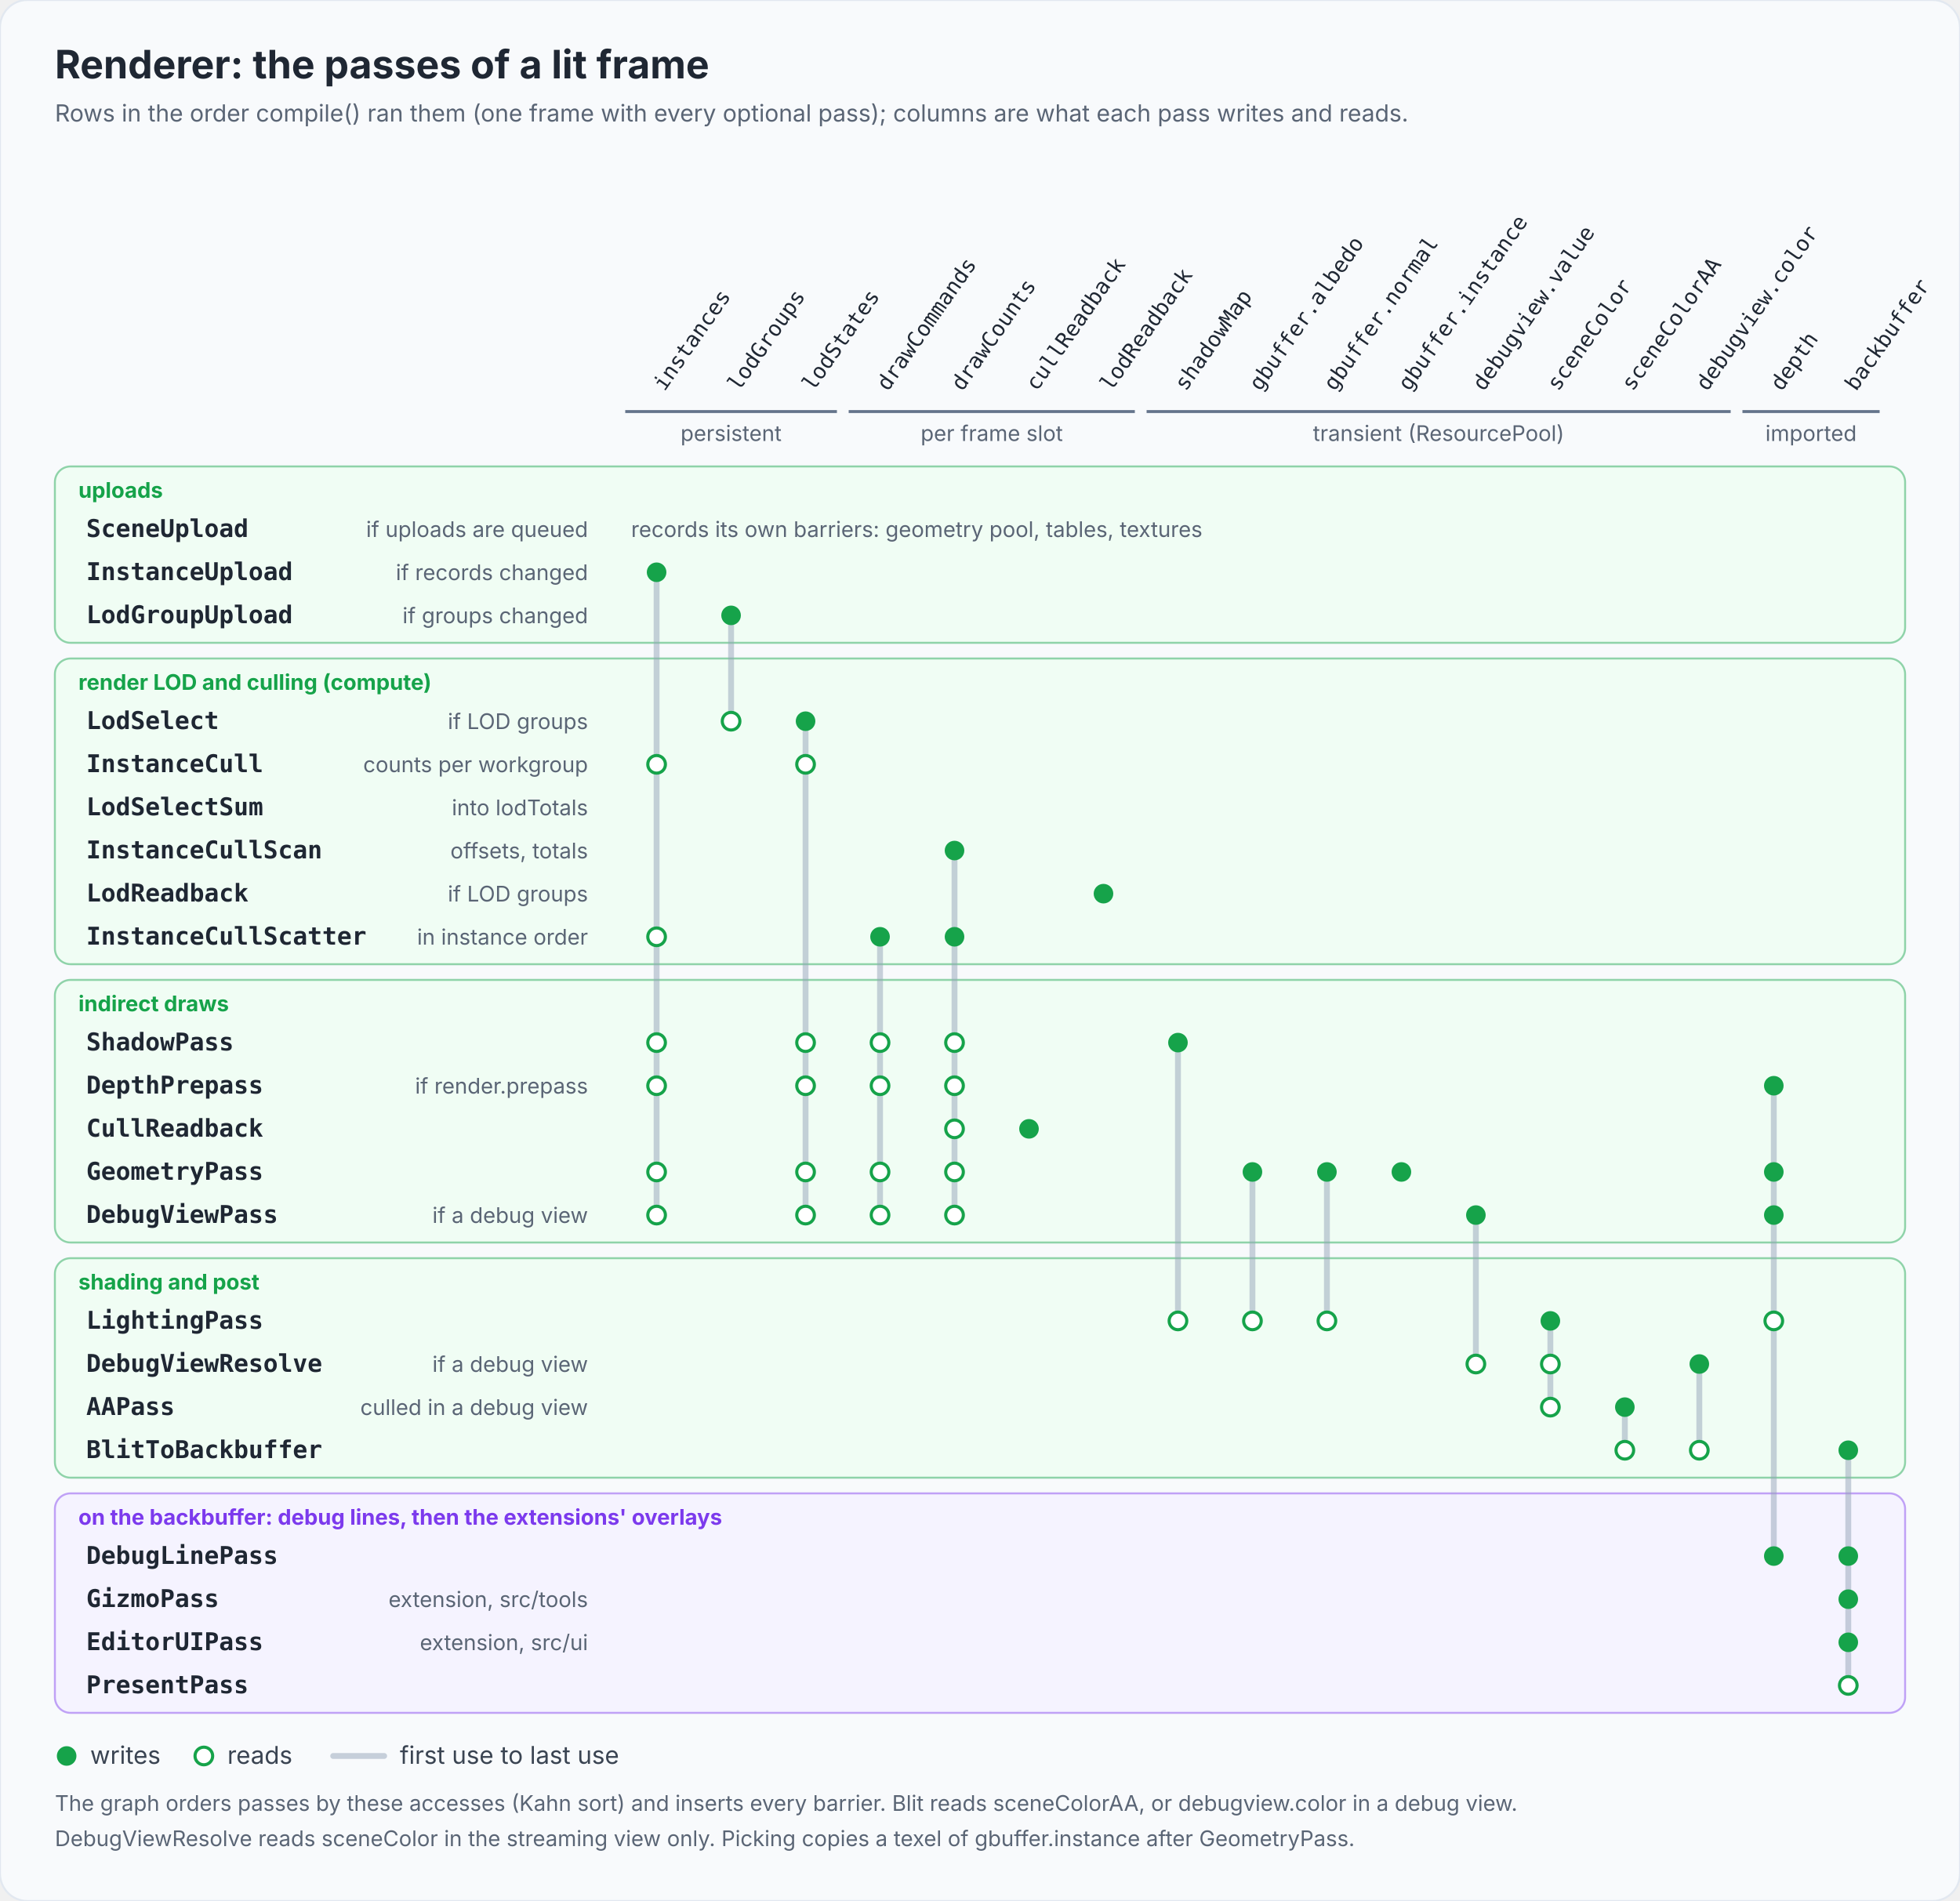
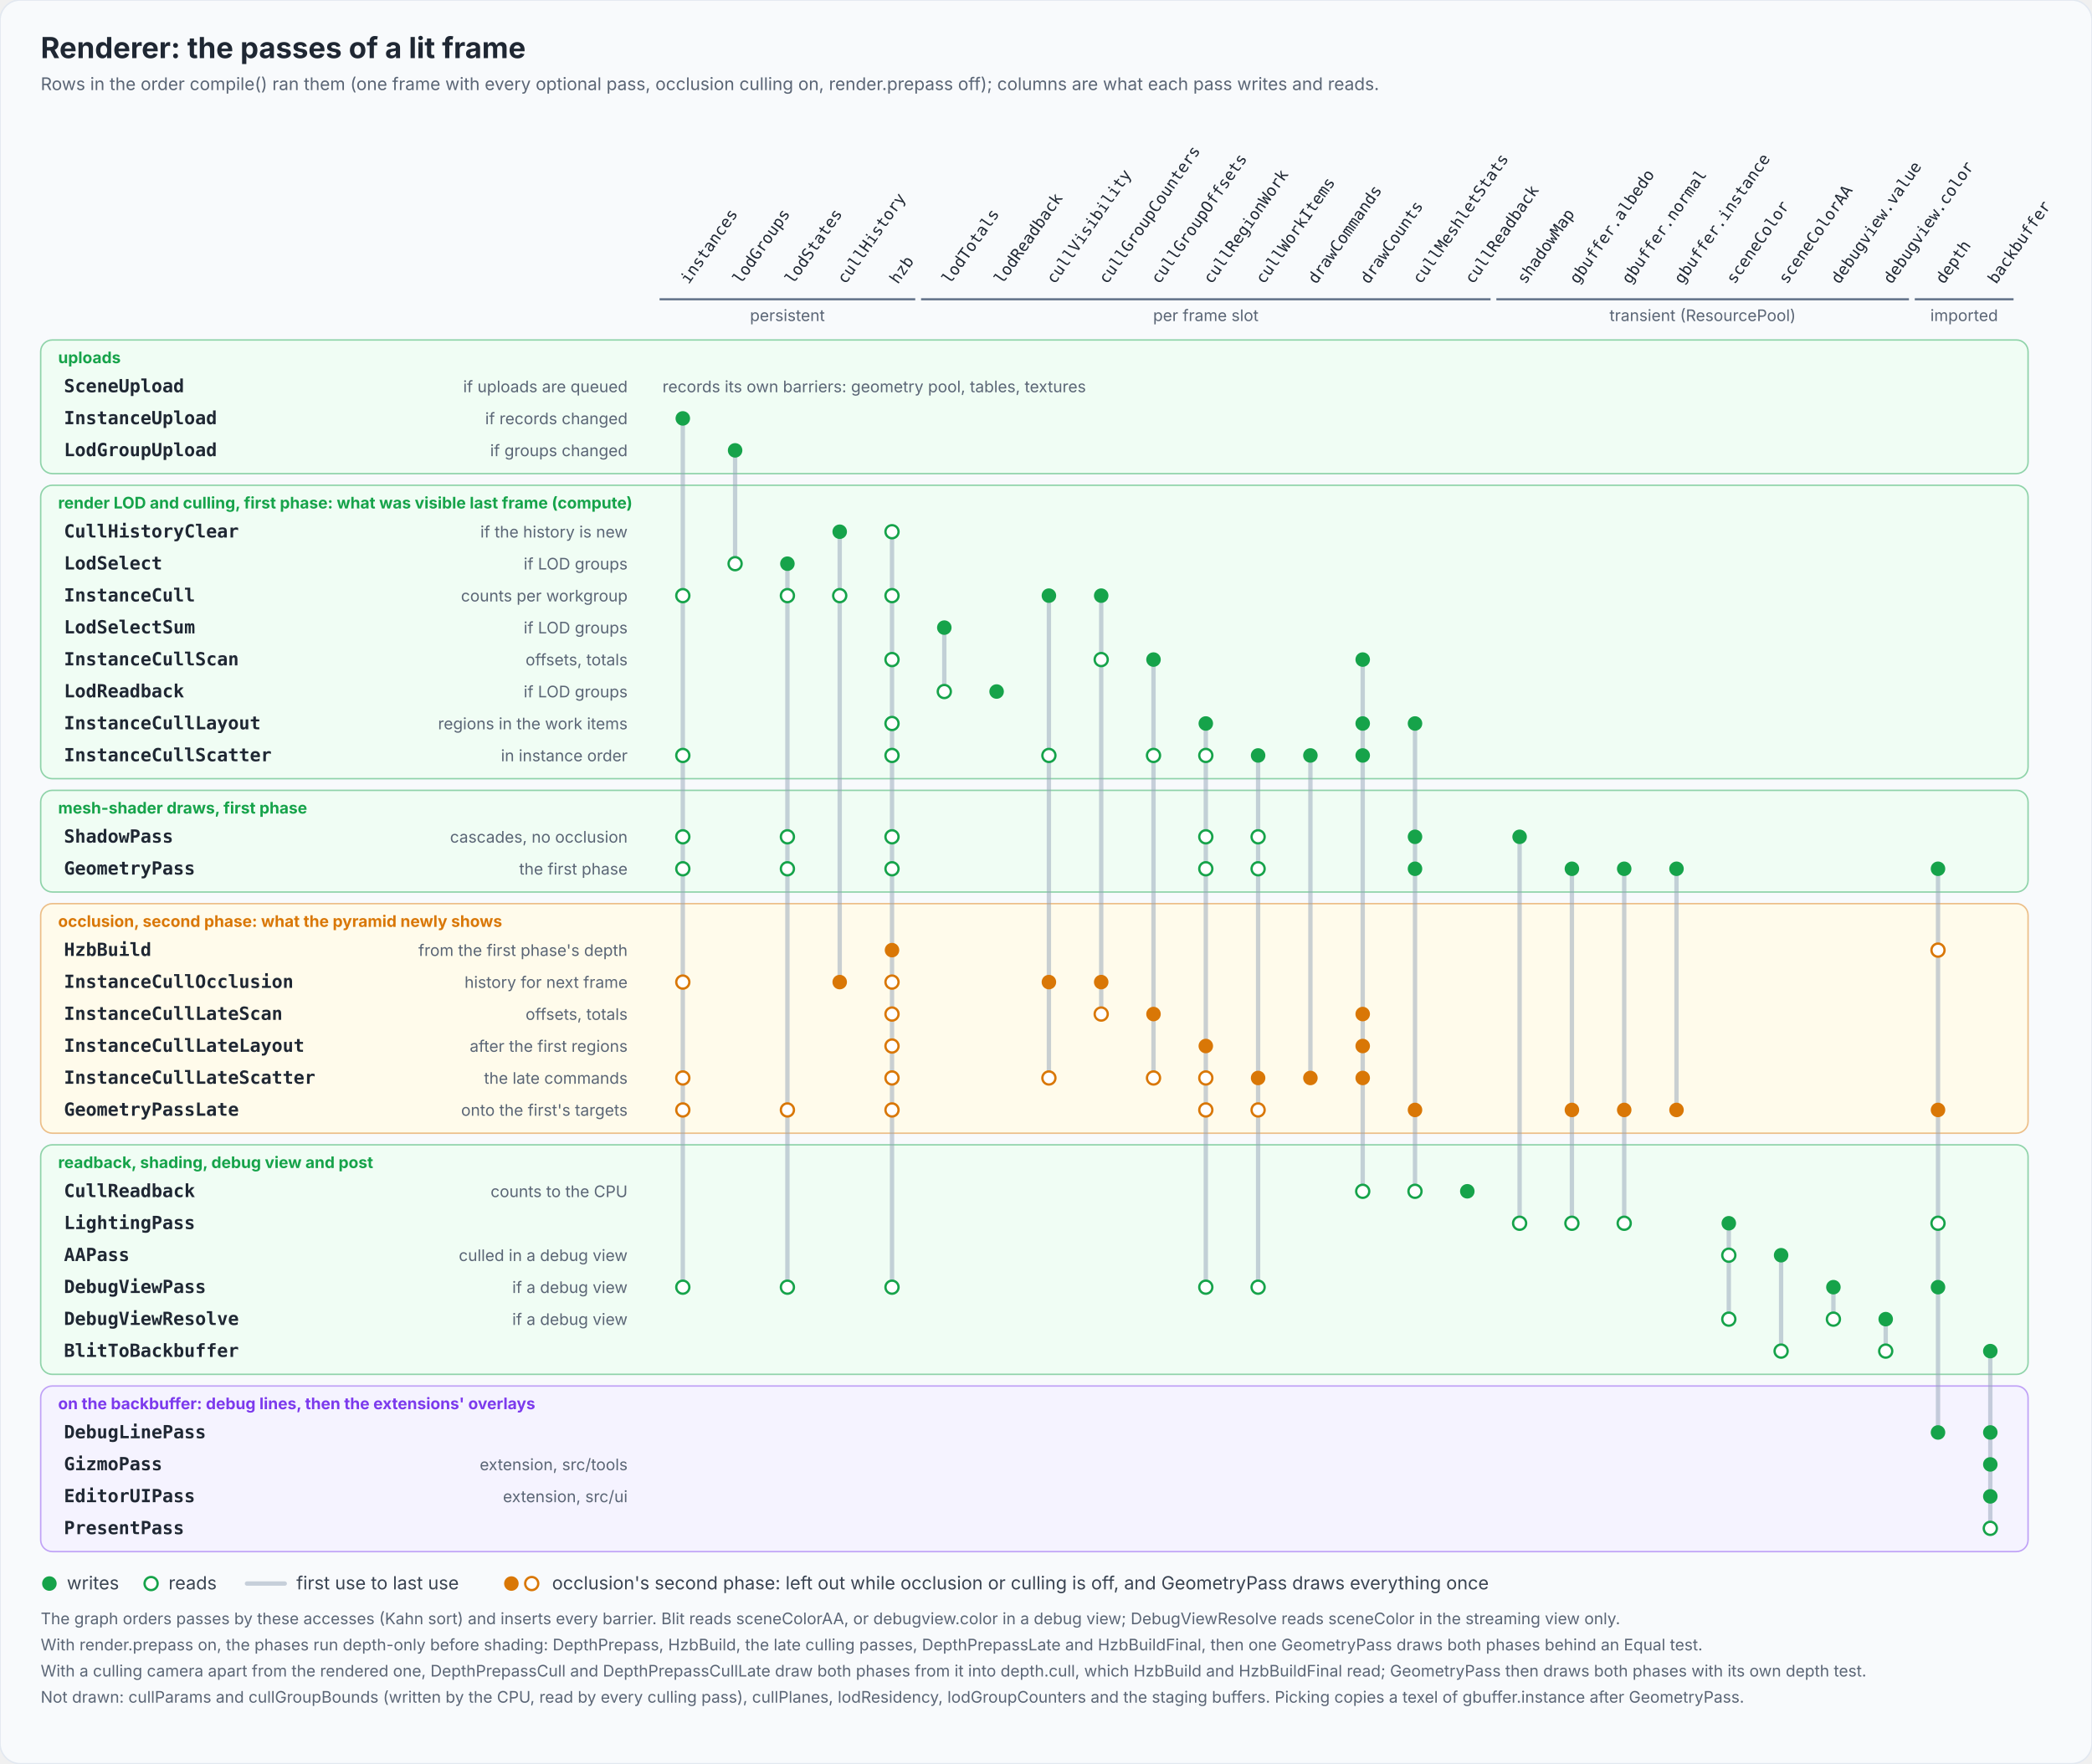
- <svg xmlns="http://www.w3.org/2000/svg" width="1000" height="970" viewBox="0 0 1000 970" font-family="Inter, Segoe UI, Helvetica, Arial, sans-serif">
+ <svg xmlns="http://www.w3.org/2000/svg" width="1440" height="1214" viewBox="0 0 1440 1214" font-family="Inter, Segoe UI, Helvetica, Arial, sans-serif">
  <style>
    .title { font-size: 20px; font-weight: 700; fill: #1f2733; }
    .pass { font-size: 12.5px; font-weight: 700; fill: #1f2733; font-family: JetBrains Mono, Consolas, Menlo, monospace; }
    .res { font-size: 11px; fill: #1f2733; font-family: JetBrains Mono, Consolas, Menlo, monospace; }
    .band { font-size: 11px; font-weight: 700; }
    .s { font-size: 11px; fill: #5a6575; }
    .t { font-size: 12.5px; fill: #3a4452; }
  </style>
-   <rect x="0" y="0" width="1000" height="970" rx="14" fill="#f8fafc" stroke="#e2e8f0" />
+   <rect x="0" y="0" width="1440" height="1214" rx="14" fill="#f8fafc" stroke="#e2e8f0" />
  <text x="28" y="40" class="title">Renderer: the passes of a lit frame</text>
-   <text x="28" y="62" class="s" style="font-size:12px">Rows in the order compile() ran them (one frame with every optional pass); columns are what each pass writes and reads.</text>
-   <text x="339" y="200" class="res" transform="rotate(-55 339 200)">instances</text>
-   <text x="377" y="200" class="res" transform="rotate(-55 377 200)">lodGroups</text>
-   <text x="415" y="200" class="res" transform="rotate(-55 415 200)">lodStates</text>
-   <text x="453" y="200" class="res" transform="rotate(-55 453 200)">drawCommands</text>
-   <text x="491" y="200" class="res" transform="rotate(-55 491 200)">drawCounts</text>
-   <text x="529" y="200" class="res" transform="rotate(-55 529 200)">cullReadback</text>
-   <text x="567" y="200" class="res" transform="rotate(-55 567 200)">lodReadback</text>
-   <text x="605" y="200" class="res" transform="rotate(-55 605 200)">shadowMap</text>
-   <text x="643" y="200" class="res" transform="rotate(-55 643 200)">gbuffer.albedo</text>
-   <text x="681" y="200" class="res" transform="rotate(-55 681 200)">gbuffer.normal</text>
-   <text x="719" y="200" class="res" transform="rotate(-55 719 200)">gbuffer.instance</text>
-   <text x="757" y="200" class="res" transform="rotate(-55 757 200)">debugview.value</text>
-   <text x="795" y="200" class="res" transform="rotate(-55 795 200)">sceneColor</text>
-   <text x="833" y="200" class="res" transform="rotate(-55 833 200)">sceneColorAA</text>
-   <text x="871" y="200" class="res" transform="rotate(-55 871 200)">debugview.color</text>
-   <text x="909" y="200" class="res" transform="rotate(-55 909 200)">depth</text>
-   <text x="947" y="200" class="res" transform="rotate(-55 947 200)">backbuffer</text>
-   <line x1="319" y1="210" x2="427" y2="210" stroke="#64748b" stroke-width="1.5" />
-   <text x="373" y="225" class="s" text-anchor="middle">persistent</text>
-   <line x1="433" y1="210" x2="579" y2="210" stroke="#64748b" stroke-width="1.5" />
-   <text x="506" y="225" class="s" text-anchor="middle">per frame slot</text>
-   <line x1="585" y1="210" x2="883" y2="210" stroke="#64748b" stroke-width="1.5" />
-   <text x="734" y="225" class="s" text-anchor="middle">transient (ResourcePool)</text>
-   <line x1="889" y1="210" x2="959" y2="210" stroke="#64748b" stroke-width="1.5" />
-   <text x="924" y="225" class="s" text-anchor="middle">imported</text>
-   <rect x="28" y="238" width="944" height="90" rx="8" fill="#f0fdf4" stroke="#16a34a" stroke-opacity="0.45" />
-   <text x="40" y="254" class="band" fill="#16a34a">uploads</text>
-   <rect x="28" y="336" width="944" height="156" rx="8" fill="#f0fdf4" stroke="#16a34a" stroke-opacity="0.45" />
-   <text x="40" y="352" class="band" fill="#16a34a">render LOD and culling (compute)</text>
-   <rect x="28" y="500" width="944" height="134" rx="8" fill="#f0fdf4" stroke="#16a34a" stroke-opacity="0.45" />
-   <text x="40" y="516" class="band" fill="#16a34a">indirect draws</text>
-   <rect x="28" y="642" width="944" height="112" rx="8" fill="#f0fdf4" stroke="#16a34a" stroke-opacity="0.45" />
-   <text x="40" y="658" class="band" fill="#16a34a">shading and post</text>
-   <rect x="28" y="762" width="944" height="112" rx="8" fill="#f5f3ff" stroke="#7c3aed" stroke-opacity="0.45" />
-   <text x="40" y="778" class="band" fill="#7c3aed">on the backbuffer: debug lines, then the extensions' overlays</text>
-   <line x1="335" y1="289" x2="335" y2="617" stroke="#94a3b8" stroke-width="3" stroke-linecap="round" opacity="0.5" />
-   <line x1="373" y1="311" x2="373" y2="365" stroke="#94a3b8" stroke-width="3" stroke-linecap="round" opacity="0.5" />
-   <line x1="411" y1="365" x2="411" y2="617" stroke="#94a3b8" stroke-width="3" stroke-linecap="round" opacity="0.5" />
-   <line x1="449" y1="475" x2="449" y2="617" stroke="#94a3b8" stroke-width="3" stroke-linecap="round" opacity="0.5" />
-   <line x1="487" y1="431" x2="487" y2="617" stroke="#94a3b8" stroke-width="3" stroke-linecap="round" opacity="0.5" />
-   <line x1="601" y1="529" x2="601" y2="671" stroke="#94a3b8" stroke-width="3" stroke-linecap="round" opacity="0.5" />
-   <line x1="639" y1="595" x2="639" y2="671" stroke="#94a3b8" stroke-width="3" stroke-linecap="round" opacity="0.5" />
-   <line x1="677" y1="595" x2="677" y2="671" stroke="#94a3b8" stroke-width="3" stroke-linecap="round" opacity="0.5" />
-   <line x1="753" y1="617" x2="753" y2="693" stroke="#94a3b8" stroke-width="3" stroke-linecap="round" opacity="0.5" />
-   <line x1="791" y1="671" x2="791" y2="715" stroke="#94a3b8" stroke-width="3" stroke-linecap="round" opacity="0.5" />
-   <line x1="829" y1="715" x2="829" y2="737" stroke="#94a3b8" stroke-width="3" stroke-linecap="round" opacity="0.5" />
-   <line x1="867" y1="693" x2="867" y2="737" stroke="#94a3b8" stroke-width="3" stroke-linecap="round" opacity="0.5" />
-   <line x1="905" y1="551" x2="905" y2="791" stroke="#94a3b8" stroke-width="3" stroke-linecap="round" opacity="0.5" />
-   <line x1="943" y1="737" x2="943" y2="857" stroke="#94a3b8" stroke-width="3" stroke-linecap="round" opacity="0.5" />
-   <text x="44" y="274" class="pass">SceneUpload</text>
-   <text x="300" y="274" class="s" text-anchor="end">if uploads are queued</text>
-   <text x="322" y="274" class="s">records its own barriers: geometry pool, tables, textures</text>
-   <text x="44" y="296" class="pass">InstanceUpload</text>
-   <text x="300" y="296" class="s" text-anchor="end">if records changed</text>
-   <circle cx="335" cy="292" r="5" fill="#16a34a" />
-   <text x="44" y="318" class="pass">LodGroupUpload</text>
-   <text x="300" y="318" class="s" text-anchor="end">if groups changed</text>
-   <circle cx="373" cy="314" r="5" fill="#16a34a" />
-   <text x="44" y="372" class="pass">LodSelect</text>
-   <text x="300" y="372" class="s" text-anchor="end">if LOD groups</text>
-   <circle cx="411" cy="368" r="5" fill="#16a34a" />
-   <circle cx="373" cy="368" r="4.5" fill="#ffffff" stroke="#16a34a" stroke-width="1.6" />
-   <text x="44" y="394" class="pass">InstanceCull</text>
-   <text x="300" y="394" class="s" text-anchor="end">counts per workgroup</text>
-   <circle cx="335" cy="390" r="4.5" fill="#ffffff" stroke="#16a34a" stroke-width="1.6" />
-   <circle cx="411" cy="390" r="4.5" fill="#ffffff" stroke="#16a34a" stroke-width="1.6" />
-   <text x="44" y="416" class="pass">LodSelectSum</text>
-   <text x="300" y="416" class="s" text-anchor="end">into lodTotals</text>
-   <text x="44" y="438" class="pass">InstanceCullScan</text>
-   <text x="300" y="438" class="s" text-anchor="end">offsets, totals</text>
-   <circle cx="487" cy="434" r="5" fill="#16a34a" />
-   <text x="44" y="460" class="pass">LodReadback</text>
-   <text x="300" y="460" class="s" text-anchor="end">if LOD groups</text>
-   <circle cx="563" cy="456" r="5" fill="#16a34a" />
-   <text x="44" y="482" class="pass">InstanceCullScatter</text>
-   <text x="300" y="482" class="s" text-anchor="end">in instance order</text>
-   <circle cx="449" cy="478" r="5" fill="#16a34a" />
-   <circle cx="487" cy="478" r="5" fill="#16a34a" />
-   <circle cx="335" cy="478" r="4.5" fill="#ffffff" stroke="#16a34a" stroke-width="1.6" />
-   <text x="44" y="536" class="pass">ShadowPass</text>
-   <circle cx="601" cy="532" r="5" fill="#16a34a" />
-   <circle cx="335" cy="532" r="4.5" fill="#ffffff" stroke="#16a34a" stroke-width="1.6" />
-   <circle cx="411" cy="532" r="4.5" fill="#ffffff" stroke="#16a34a" stroke-width="1.6" />
-   <circle cx="449" cy="532" r="4.5" fill="#ffffff" stroke="#16a34a" stroke-width="1.6" />
-   <circle cx="487" cy="532" r="4.5" fill="#ffffff" stroke="#16a34a" stroke-width="1.6" />
-   <text x="44" y="558" class="pass">DepthPrepass</text>
-   <text x="300" y="558" class="s" text-anchor="end">if render.prepass</text>
-   <circle cx="905" cy="554" r="5" fill="#16a34a" />
-   <circle cx="335" cy="554" r="4.5" fill="#ffffff" stroke="#16a34a" stroke-width="1.6" />
-   <circle cx="411" cy="554" r="4.5" fill="#ffffff" stroke="#16a34a" stroke-width="1.6" />
-   <circle cx="449" cy="554" r="4.5" fill="#ffffff" stroke="#16a34a" stroke-width="1.6" />
-   <circle cx="487" cy="554" r="4.5" fill="#ffffff" stroke="#16a34a" stroke-width="1.6" />
-   <text x="44" y="580" class="pass">CullReadback</text>
-   <circle cx="525" cy="576" r="5" fill="#16a34a" />
-   <circle cx="487" cy="576" r="4.5" fill="#ffffff" stroke="#16a34a" stroke-width="1.6" />
+   <text x="28" y="62" class="s" style="font-size:12px">Rows in the order compile() ran them (one frame with every optional pass, occlusion culling on, render.prepass off); columns are what each pass writes and reads.</text>
+   <text x="474" y="196" class="res" transform="rotate(-55 474 196)">instances</text>
+   <text x="510" y="196" class="res" transform="rotate(-55 510 196)">lodGroups</text>
+   <text x="546" y="196" class="res" transform="rotate(-55 546 196)">lodStates</text>
+   <text x="582" y="196" class="res" transform="rotate(-55 582 196)">cullHistory</text>
+   <text x="618" y="196" class="res" transform="rotate(-55 618 196)">hzb</text>
+   <text x="654" y="196" class="res" transform="rotate(-55 654 196)">lodTotals</text>
+   <text x="690" y="196" class="res" transform="rotate(-55 690 196)">lodReadback</text>
+   <text x="726" y="196" class="res" transform="rotate(-55 726 196)">cullVisibility</text>
+   <text x="762" y="196" class="res" transform="rotate(-55 762 196)">cullGroupCounters</text>
+   <text x="798" y="196" class="res" transform="rotate(-55 798 196)">cullGroupOffsets</text>
+   <text x="834" y="196" class="res" transform="rotate(-55 834 196)">cullRegionWork</text>
+   <text x="870" y="196" class="res" transform="rotate(-55 870 196)">cullWorkItems</text>
+   <text x="906" y="196" class="res" transform="rotate(-55 906 196)">drawCommands</text>
+   <text x="942" y="196" class="res" transform="rotate(-55 942 196)">drawCounts</text>
+   <text x="978" y="196" class="res" transform="rotate(-55 978 196)">cullMeshletStats</text>
+   <text x="1014" y="196" class="res" transform="rotate(-55 1014 196)">cullReadback</text>
+   <text x="1050" y="196" class="res" transform="rotate(-55 1050 196)">shadowMap</text>
+   <text x="1086" y="196" class="res" transform="rotate(-55 1086 196)">gbuffer.albedo</text>
+   <text x="1122" y="196" class="res" transform="rotate(-55 1122 196)">gbuffer.normal</text>
+   <text x="1158" y="196" class="res" transform="rotate(-55 1158 196)">gbuffer.instance</text>
+   <text x="1194" y="196" class="res" transform="rotate(-55 1194 196)">sceneColor</text>
+   <text x="1230" y="196" class="res" transform="rotate(-55 1230 196)">sceneColorAA</text>
+   <text x="1266" y="196" class="res" transform="rotate(-55 1266 196)">debugview.value</text>
+   <text x="1302" y="196" class="res" transform="rotate(-55 1302 196)">debugview.color</text>
+   <text x="1338" y="196" class="res" transform="rotate(-55 1338 196)">depth</text>
+   <text x="1374" y="196" class="res" transform="rotate(-55 1374 196)">backbuffer</text>
+   <line x1="454" y1="206" x2="630" y2="206" stroke="#64748b" stroke-width="1.5" />
+   <text x="542" y="221" class="s" text-anchor="middle">persistent</text>
+   <line x1="634" y1="206" x2="1026" y2="206" stroke="#64748b" stroke-width="1.5" />
+   <text x="830" y="221" class="s" text-anchor="middle">per frame slot</text>
+   <line x1="1030" y1="206" x2="1314" y2="206" stroke="#64748b" stroke-width="1.5" />
+   <text x="1172" y="221" class="s" text-anchor="middle">transient (ResourcePool)</text>
+   <line x1="1318" y1="206" x2="1386" y2="206" stroke="#64748b" stroke-width="1.5" />
+   <text x="1352" y="221" class="s" text-anchor="middle">imported</text>
+   <rect x="28" y="234" width="1368" height="92" rx="8" fill="#f0fdf4" stroke="#16a34a" stroke-opacity="0.45" />
+   <text x="40" y="250" class="band" fill="#16a34a">uploads</text>
+   <rect x="28" y="334" width="1368" height="202" rx="8" fill="#f0fdf4" stroke="#16a34a" stroke-opacity="0.45" />
+   <text x="40" y="350" class="band" fill="#16a34a">render LOD and culling, first phase: what was visible last frame (compute)</text>
+   <rect x="28" y="544" width="1368" height="70" rx="8" fill="#f0fdf4" stroke="#16a34a" stroke-opacity="0.45" />
+   <text x="40" y="560" class="band" fill="#16a34a">mesh-shader draws, first phase</text>
+   <rect x="28" y="622" width="1368" height="158" rx="8" fill="#fffbeb" stroke="#d97706" stroke-opacity="0.45" />
+   <text x="40" y="638" class="band" fill="#d97706">occlusion, second phase: what the pyramid newly shows</text>
+   <rect x="28" y="788" width="1368" height="158" rx="8" fill="#f0fdf4" stroke="#16a34a" stroke-opacity="0.45" />
+   <text x="40" y="804" class="band" fill="#16a34a">readback, shading, debug view and post</text>
+   <rect x="28" y="954" width="1368" height="114" rx="8" fill="#f5f3ff" stroke="#7c3aed" stroke-opacity="0.45" />
+   <text x="40" y="970" class="band" fill="#7c3aed">on the backbuffer: debug lines, then the extensions' overlays</text>
+   <line x1="470" y1="288" x2="470" y2="886" stroke="#94a3b8" stroke-width="3" stroke-linecap="round" opacity="0.5" />
+   <line x1="506" y1="310" x2="506" y2="388" stroke="#94a3b8" stroke-width="3" stroke-linecap="round" opacity="0.5" />
+   <line x1="542" y1="388" x2="542" y2="886" stroke="#94a3b8" stroke-width="3" stroke-linecap="round" opacity="0.5" />
+   <line x1="578" y1="366" x2="578" y2="676" stroke="#94a3b8" stroke-width="3" stroke-linecap="round" opacity="0.5" />
+   <line x1="614" y1="366" x2="614" y2="886" stroke="#94a3b8" stroke-width="3" stroke-linecap="round" opacity="0.5" />
+   <line x1="650" y1="432" x2="650" y2="476" stroke="#94a3b8" stroke-width="3" stroke-linecap="round" opacity="0.5" />
+   <line x1="722" y1="410" x2="722" y2="742" stroke="#94a3b8" stroke-width="3" stroke-linecap="round" opacity="0.5" />
+   <line x1="758" y1="410" x2="758" y2="698" stroke="#94a3b8" stroke-width="3" stroke-linecap="round" opacity="0.5" />
+   <line x1="794" y1="454" x2="794" y2="742" stroke="#94a3b8" stroke-width="3" stroke-linecap="round" opacity="0.5" />
+   <line x1="830" y1="498" x2="830" y2="886" stroke="#94a3b8" stroke-width="3" stroke-linecap="round" opacity="0.5" />
+   <line x1="866" y1="520" x2="866" y2="886" stroke="#94a3b8" stroke-width="3" stroke-linecap="round" opacity="0.5" />
+   <line x1="902" y1="520" x2="902" y2="742" stroke="#94a3b8" stroke-width="3" stroke-linecap="round" opacity="0.5" />
+   <line x1="938" y1="454" x2="938" y2="820" stroke="#94a3b8" stroke-width="3" stroke-linecap="round" opacity="0.5" />
+   <line x1="974" y1="498" x2="974" y2="820" stroke="#94a3b8" stroke-width="3" stroke-linecap="round" opacity="0.5" />
+   <line x1="1046" y1="576" x2="1046" y2="842" stroke="#94a3b8" stroke-width="3" stroke-linecap="round" opacity="0.5" />
+   <line x1="1082" y1="598" x2="1082" y2="842" stroke="#94a3b8" stroke-width="3" stroke-linecap="round" opacity="0.5" />
+   <line x1="1118" y1="598" x2="1118" y2="842" stroke="#94a3b8" stroke-width="3" stroke-linecap="round" opacity="0.5" />
+   <line x1="1154" y1="598" x2="1154" y2="764" stroke="#94a3b8" stroke-width="3" stroke-linecap="round" opacity="0.5" />
+   <line x1="1190" y1="842" x2="1190" y2="908" stroke="#94a3b8" stroke-width="3" stroke-linecap="round" opacity="0.5" />
+   <line x1="1226" y1="864" x2="1226" y2="930" stroke="#94a3b8" stroke-width="3" stroke-linecap="round" opacity="0.5" />
+   <line x1="1262" y1="886" x2="1262" y2="908" stroke="#94a3b8" stroke-width="3" stroke-linecap="round" opacity="0.5" />
+   <line x1="1298" y1="908" x2="1298" y2="930" stroke="#94a3b8" stroke-width="3" stroke-linecap="round" opacity="0.5" />
+   <line x1="1334" y1="598" x2="1334" y2="986" stroke="#94a3b8" stroke-width="3" stroke-linecap="round" opacity="0.5" />
+   <line x1="1370" y1="930" x2="1370" y2="1052" stroke="#94a3b8" stroke-width="3" stroke-linecap="round" opacity="0.5" />
+   <text x="44" y="270" class="pass">SceneUpload</text>
+   <text x="432" y="270" class="s" text-anchor="end">if uploads are queued</text>
+   <text x="456" y="270" class="s">records its own barriers: geometry pool, tables, textures</text>
+   <text x="44" y="292" class="pass">InstanceUpload</text>
+   <text x="432" y="292" class="s" text-anchor="end">if records changed</text>
+   <circle cx="470" cy="288" r="5" fill="#16a34a" />
+   <text x="44" y="314" class="pass">LodGroupUpload</text>
+   <text x="432" y="314" class="s" text-anchor="end">if groups changed</text>
+   <circle cx="506" cy="310" r="5" fill="#16a34a" />
+   <text x="44" y="370" class="pass">CullHistoryClear</text>
+   <text x="432" y="370" class="s" text-anchor="end">if the history is new</text>
+   <circle cx="578" cy="366" r="5" fill="#16a34a" />
+   <circle cx="614" cy="366" r="4.5" fill="#ffffff" stroke="#16a34a" stroke-width="1.6" />
+   <text x="44" y="392" class="pass">LodSelect</text>
+   <text x="432" y="392" class="s" text-anchor="end">if LOD groups</text>
+   <circle cx="542" cy="388" r="5" fill="#16a34a" />
+   <circle cx="506" cy="388" r="4.5" fill="#ffffff" stroke="#16a34a" stroke-width="1.6" />
+   <text x="44" y="414" class="pass">InstanceCull</text>
+   <text x="432" y="414" class="s" text-anchor="end">counts per workgroup</text>
+   <circle cx="722" cy="410" r="5" fill="#16a34a" />
+   <circle cx="758" cy="410" r="5" fill="#16a34a" />
+   <circle cx="470" cy="410" r="4.5" fill="#ffffff" stroke="#16a34a" stroke-width="1.6" />
+   <circle cx="542" cy="410" r="4.5" fill="#ffffff" stroke="#16a34a" stroke-width="1.6" />
+   <circle cx="578" cy="410" r="4.5" fill="#ffffff" stroke="#16a34a" stroke-width="1.6" />
+   <circle cx="614" cy="410" r="4.5" fill="#ffffff" stroke="#16a34a" stroke-width="1.6" />
+   <text x="44" y="436" class="pass">LodSelectSum</text>
+   <text x="432" y="436" class="s" text-anchor="end">if LOD groups</text>
+   <circle cx="650" cy="432" r="5" fill="#16a34a" />
+   <text x="44" y="458" class="pass">InstanceCullScan</text>
+   <text x="432" y="458" class="s" text-anchor="end">offsets, totals</text>
+   <circle cx="794" cy="454" r="5" fill="#16a34a" />
+   <circle cx="938" cy="454" r="5" fill="#16a34a" />
+   <circle cx="758" cy="454" r="4.5" fill="#ffffff" stroke="#16a34a" stroke-width="1.6" />
+   <circle cx="614" cy="454" r="4.5" fill="#ffffff" stroke="#16a34a" stroke-width="1.6" />
+   <text x="44" y="480" class="pass">LodReadback</text>
+   <text x="432" y="480" class="s" text-anchor="end">if LOD groups</text>
+   <circle cx="686" cy="476" r="5" fill="#16a34a" />
+   <circle cx="650" cy="476" r="4.5" fill="#ffffff" stroke="#16a34a" stroke-width="1.6" />
+   <text x="44" y="502" class="pass">InstanceCullLayout</text>
+   <text x="432" y="502" class="s" text-anchor="end">regions in the work items</text>
+   <circle cx="830" cy="498" r="5" fill="#16a34a" />
+   <circle cx="938" cy="498" r="5" fill="#16a34a" />
+   <circle cx="974" cy="498" r="5" fill="#16a34a" />
+   <circle cx="614" cy="498" r="4.5" fill="#ffffff" stroke="#16a34a" stroke-width="1.6" />
+   <text x="44" y="524" class="pass">InstanceCullScatter</text>
+   <text x="432" y="524" class="s" text-anchor="end">in instance order</text>
+   <circle cx="902" cy="520" r="5" fill="#16a34a" />
+   <circle cx="938" cy="520" r="5" fill="#16a34a" />
+   <circle cx="866" cy="520" r="5" fill="#16a34a" />
+   <circle cx="470" cy="520" r="4.5" fill="#ffffff" stroke="#16a34a" stroke-width="1.6" />
+   <circle cx="722" cy="520" r="4.5" fill="#ffffff" stroke="#16a34a" stroke-width="1.6" />
+   <circle cx="794" cy="520" r="4.5" fill="#ffffff" stroke="#16a34a" stroke-width="1.6" />
+   <circle cx="614" cy="520" r="4.5" fill="#ffffff" stroke="#16a34a" stroke-width="1.6" />
+   <circle cx="830" cy="520" r="4.5" fill="#ffffff" stroke="#16a34a" stroke-width="1.6" />
+   <text x="44" y="580" class="pass">ShadowPass</text>
+   <text x="432" y="580" class="s" text-anchor="end">cascades, no occlusion</text>
+   <circle cx="1046" cy="576" r="5" fill="#16a34a" />
+   <circle cx="974" cy="576" r="5" fill="#16a34a" />
+   <circle cx="470" cy="576" r="4.5" fill="#ffffff" stroke="#16a34a" stroke-width="1.6" />
+   <circle cx="542" cy="576" r="4.5" fill="#ffffff" stroke="#16a34a" stroke-width="1.6" />
+   <circle cx="614" cy="576" r="4.5" fill="#ffffff" stroke="#16a34a" stroke-width="1.6" />
+   <circle cx="830" cy="576" r="4.5" fill="#ffffff" stroke="#16a34a" stroke-width="1.6" />
+   <circle cx="866" cy="576" r="4.5" fill="#ffffff" stroke="#16a34a" stroke-width="1.6" />
  <text x="44" y="602" class="pass">GeometryPass</text>
-   <circle cx="639" cy="598" r="5" fill="#16a34a" />
-   <circle cx="677" cy="598" r="5" fill="#16a34a" />
-   <circle cx="715" cy="598" r="5" fill="#16a34a" />
-   <circle cx="905" cy="598" r="5" fill="#16a34a" />
-   <circle cx="335" cy="598" r="4.5" fill="#ffffff" stroke="#16a34a" stroke-width="1.6" />
-   <circle cx="411" cy="598" r="4.5" fill="#ffffff" stroke="#16a34a" stroke-width="1.6" />
-   <circle cx="449" cy="598" r="4.5" fill="#ffffff" stroke="#16a34a" stroke-width="1.6" />
-   <circle cx="487" cy="598" r="4.5" fill="#ffffff" stroke="#16a34a" stroke-width="1.6" />
-   <text x="44" y="624" class="pass">DebugViewPass</text>
-   <text x="300" y="624" class="s" text-anchor="end">if a debug view</text>
-   <circle cx="753" cy="620" r="5" fill="#16a34a" />
-   <circle cx="905" cy="620" r="5" fill="#16a34a" />
-   <circle cx="335" cy="620" r="4.5" fill="#ffffff" stroke="#16a34a" stroke-width="1.6" />
-   <circle cx="411" cy="620" r="4.5" fill="#ffffff" stroke="#16a34a" stroke-width="1.6" />
-   <circle cx="449" cy="620" r="4.5" fill="#ffffff" stroke="#16a34a" stroke-width="1.6" />
-   <circle cx="487" cy="620" r="4.5" fill="#ffffff" stroke="#16a34a" stroke-width="1.6" />
-   <text x="44" y="678" class="pass">LightingPass</text>
-   <circle cx="791" cy="674" r="5" fill="#16a34a" />
-   <circle cx="639" cy="674" r="4.5" fill="#ffffff" stroke="#16a34a" stroke-width="1.6" />
-   <circle cx="677" cy="674" r="4.5" fill="#ffffff" stroke="#16a34a" stroke-width="1.6" />
-   <circle cx="905" cy="674" r="4.5" fill="#ffffff" stroke="#16a34a" stroke-width="1.6" />
-   <circle cx="601" cy="674" r="4.5" fill="#ffffff" stroke="#16a34a" stroke-width="1.6" />
-   <text x="44" y="700" class="pass">DebugViewResolve</text>
-   <text x="300" y="700" class="s" text-anchor="end">if a debug view</text>
-   <circle cx="867" cy="696" r="5" fill="#16a34a" />
-   <circle cx="753" cy="696" r="4.5" fill="#ffffff" stroke="#16a34a" stroke-width="1.6" />
-   <circle cx="791" cy="696" r="4.5" fill="#ffffff" stroke="#16a34a" stroke-width="1.6" />
-   <text x="44" y="722" class="pass">AAPass</text>
-   <text x="300" y="722" class="s" text-anchor="end">culled in a debug view</text>
-   <circle cx="829" cy="718" r="5" fill="#16a34a" />
-   <circle cx="791" cy="718" r="4.5" fill="#ffffff" stroke="#16a34a" stroke-width="1.6" />
-   <text x="44" y="744" class="pass">BlitToBackbuffer</text>
-   <circle cx="943" cy="740" r="5" fill="#16a34a" />
-   <circle cx="829" cy="740" r="4.5" fill="#ffffff" stroke="#16a34a" stroke-width="1.6" />
-   <circle cx="867" cy="740" r="4.5" fill="#ffffff" stroke="#16a34a" stroke-width="1.6" />
-   <text x="44" y="798" class="pass">DebugLinePass</text>
-   <circle cx="943" cy="794" r="5" fill="#16a34a" />
-   <circle cx="905" cy="794" r="5" fill="#16a34a" />
-   <text x="44" y="820" class="pass">GizmoPass</text>
-   <text x="300" y="820" class="s" text-anchor="end">extension, src/tools</text>
-   <circle cx="943" cy="816" r="5" fill="#16a34a" />
-   <text x="44" y="842" class="pass">EditorUIPass</text>
-   <text x="300" y="842" class="s" text-anchor="end">extension, src/ui</text>
-   <circle cx="943" cy="838" r="5" fill="#16a34a" />
-   <text x="44" y="864" class="pass">PresentPass</text>
-   <circle cx="943" cy="860" r="4.5" fill="#ffffff" stroke="#16a34a" stroke-width="1.6" />
-   <circle cx="34" cy="896" r="5" fill="#16a34a" />
-   <text x="46" y="900" class="t">writes</text>
-   <circle cx="104" cy="896" r="4.5" fill="#ffffff" stroke="#16a34a" stroke-width="1.6" />
-   <text x="116" y="900" class="t">reads</text>
-   <line x1="170" y1="896" x2="196" y2="896" stroke="#94a3b8" stroke-width="3" stroke-linecap="round" opacity="0.5" />
-   <text x="204" y="900" class="t">first use to last use</text>
-   <text x="28" y="924" class="s">The graph orders passes by these accesses (Kahn sort) and inserts every barrier. Blit reads sceneColorAA, or debugview.color in a debug view.</text>
-   <text x="28" y="942" class="s">DebugViewResolve reads sceneColor in the streaming view only. Picking copies a texel of gbuffer.instance after GeometryPass.</text>
+   <text x="432" y="602" class="s" text-anchor="end">the first phase</text>
+   <circle cx="1082" cy="598" r="5" fill="#16a34a" />
+   <circle cx="1118" cy="598" r="5" fill="#16a34a" />
+   <circle cx="1154" cy="598" r="5" fill="#16a34a" />
+   <circle cx="1334" cy="598" r="5" fill="#16a34a" />
+   <circle cx="974" cy="598" r="5" fill="#16a34a" />
+   <circle cx="470" cy="598" r="4.5" fill="#ffffff" stroke="#16a34a" stroke-width="1.6" />
+   <circle cx="542" cy="598" r="4.5" fill="#ffffff" stroke="#16a34a" stroke-width="1.6" />
+   <circle cx="614" cy="598" r="4.5" fill="#ffffff" stroke="#16a34a" stroke-width="1.6" />
+   <circle cx="830" cy="598" r="4.5" fill="#ffffff" stroke="#16a34a" stroke-width="1.6" />
+   <circle cx="866" cy="598" r="4.5" fill="#ffffff" stroke="#16a34a" stroke-width="1.6" />
+   <text x="44" y="658" class="pass">HzbBuild</text>
+   <text x="432" y="658" class="s" text-anchor="end">from the first phase's depth</text>
+   <circle cx="614" cy="654" r="5" fill="#d97706" />
+   <circle cx="1334" cy="654" r="4.5" fill="#ffffff" stroke="#d97706" stroke-width="1.6" />
+   <text x="44" y="680" class="pass">InstanceCullOcclusion</text>
+   <text x="432" y="680" class="s" text-anchor="end">history for next frame</text>
+   <circle cx="722" cy="676" r="5" fill="#d97706" />
+   <circle cx="758" cy="676" r="5" fill="#d97706" />
+   <circle cx="578" cy="676" r="5" fill="#d97706" />
+   <circle cx="470" cy="676" r="4.5" fill="#ffffff" stroke="#d97706" stroke-width="1.6" />
+   <circle cx="614" cy="676" r="4.5" fill="#ffffff" stroke="#d97706" stroke-width="1.6" />
+   <text x="44" y="702" class="pass">InstanceCullLateScan</text>
+   <text x="432" y="702" class="s" text-anchor="end">offsets, totals</text>
+   <circle cx="794" cy="698" r="5" fill="#d97706" />
+   <circle cx="938" cy="698" r="5" fill="#d97706" />
+   <circle cx="758" cy="698" r="4.5" fill="#ffffff" stroke="#d97706" stroke-width="1.6" />
+   <circle cx="614" cy="698" r="4.5" fill="#ffffff" stroke="#d97706" stroke-width="1.6" />
+   <text x="44" y="724" class="pass">InstanceCullLateLayout</text>
+   <text x="432" y="724" class="s" text-anchor="end">after the first regions</text>
+   <circle cx="830" cy="720" r="5" fill="#d97706" />
+   <circle cx="938" cy="720" r="5" fill="#d97706" />
+   <circle cx="614" cy="720" r="4.5" fill="#ffffff" stroke="#d97706" stroke-width="1.6" />
+   <text x="44" y="746" class="pass">InstanceCullLateScatter</text>
+   <text x="432" y="746" class="s" text-anchor="end">the late commands</text>
+   <circle cx="902" cy="742" r="5" fill="#d97706" />
+   <circle cx="938" cy="742" r="5" fill="#d97706" />
+   <circle cx="866" cy="742" r="5" fill="#d97706" />
+   <circle cx="470" cy="742" r="4.5" fill="#ffffff" stroke="#d97706" stroke-width="1.6" />
+   <circle cx="722" cy="742" r="4.5" fill="#ffffff" stroke="#d97706" stroke-width="1.6" />
+   <circle cx="794" cy="742" r="4.5" fill="#ffffff" stroke="#d97706" stroke-width="1.6" />
+   <circle cx="614" cy="742" r="4.5" fill="#ffffff" stroke="#d97706" stroke-width="1.6" />
+   <circle cx="830" cy="742" r="4.5" fill="#ffffff" stroke="#d97706" stroke-width="1.6" />
+   <text x="44" y="768" class="pass">GeometryPassLate</text>
+   <text x="432" y="768" class="s" text-anchor="end">onto the first's targets</text>
+   <circle cx="1082" cy="764" r="5" fill="#d97706" />
+   <circle cx="1118" cy="764" r="5" fill="#d97706" />
+   <circle cx="1154" cy="764" r="5" fill="#d97706" />
+   <circle cx="1334" cy="764" r="5" fill="#d97706" />
+   <circle cx="974" cy="764" r="5" fill="#d97706" />
+   <circle cx="470" cy="764" r="4.5" fill="#ffffff" stroke="#d97706" stroke-width="1.6" />
+   <circle cx="542" cy="764" r="4.5" fill="#ffffff" stroke="#d97706" stroke-width="1.6" />
+   <circle cx="614" cy="764" r="4.5" fill="#ffffff" stroke="#d97706" stroke-width="1.6" />
+   <circle cx="830" cy="764" r="4.5" fill="#ffffff" stroke="#d97706" stroke-width="1.6" />
+   <circle cx="866" cy="764" r="4.5" fill="#ffffff" stroke="#d97706" stroke-width="1.6" />
+   <text x="44" y="824" class="pass">CullReadback</text>
+   <text x="432" y="824" class="s" text-anchor="end">counts to the CPU</text>
+   <circle cx="1010" cy="820" r="5" fill="#16a34a" />
+   <circle cx="938" cy="820" r="4.5" fill="#ffffff" stroke="#16a34a" stroke-width="1.6" />
+   <circle cx="974" cy="820" r="4.5" fill="#ffffff" stroke="#16a34a" stroke-width="1.6" />
+   <text x="44" y="846" class="pass">LightingPass</text>
+   <circle cx="1190" cy="842" r="5" fill="#16a34a" />
+   <circle cx="1082" cy="842" r="4.5" fill="#ffffff" stroke="#16a34a" stroke-width="1.6" />
+   <circle cx="1118" cy="842" r="4.5" fill="#ffffff" stroke="#16a34a" stroke-width="1.6" />
+   <circle cx="1334" cy="842" r="4.5" fill="#ffffff" stroke="#16a34a" stroke-width="1.6" />
+   <circle cx="1046" cy="842" r="4.5" fill="#ffffff" stroke="#16a34a" stroke-width="1.6" />
+   <text x="44" y="868" class="pass">AAPass</text>
+   <text x="432" y="868" class="s" text-anchor="end">culled in a debug view</text>
+   <circle cx="1226" cy="864" r="5" fill="#16a34a" />
+   <circle cx="1190" cy="864" r="4.5" fill="#ffffff" stroke="#16a34a" stroke-width="1.6" />
+   <text x="44" y="890" class="pass">DebugViewPass</text>
+   <text x="432" y="890" class="s" text-anchor="end">if a debug view</text>
+   <circle cx="1262" cy="886" r="5" fill="#16a34a" />
+   <circle cx="1334" cy="886" r="5" fill="#16a34a" />
+   <circle cx="470" cy="886" r="4.5" fill="#ffffff" stroke="#16a34a" stroke-width="1.6" />
+   <circle cx="542" cy="886" r="4.5" fill="#ffffff" stroke="#16a34a" stroke-width="1.6" />
+   <circle cx="614" cy="886" r="4.5" fill="#ffffff" stroke="#16a34a" stroke-width="1.6" />
+   <circle cx="830" cy="886" r="4.5" fill="#ffffff" stroke="#16a34a" stroke-width="1.6" />
+   <circle cx="866" cy="886" r="4.5" fill="#ffffff" stroke="#16a34a" stroke-width="1.6" />
+   <text x="44" y="912" class="pass">DebugViewResolve</text>
+   <text x="432" y="912" class="s" text-anchor="end">if a debug view</text>
+   <circle cx="1298" cy="908" r="5" fill="#16a34a" />
+   <circle cx="1262" cy="908" r="4.5" fill="#ffffff" stroke="#16a34a" stroke-width="1.6" />
+   <circle cx="1190" cy="908" r="4.5" fill="#ffffff" stroke="#16a34a" stroke-width="1.6" />
+   <text x="44" y="934" class="pass">BlitToBackbuffer</text>
+   <circle cx="1370" cy="930" r="5" fill="#16a34a" />
+   <circle cx="1226" cy="930" r="4.5" fill="#ffffff" stroke="#16a34a" stroke-width="1.6" />
+   <circle cx="1298" cy="930" r="4.5" fill="#ffffff" stroke="#16a34a" stroke-width="1.6" />
+   <text x="44" y="990" class="pass">DebugLinePass</text>
+   <circle cx="1370" cy="986" r="5" fill="#16a34a" />
+   <circle cx="1334" cy="986" r="5" fill="#16a34a" />
+   <text x="44" y="1012" class="pass">GizmoPass</text>
+   <text x="432" y="1012" class="s" text-anchor="end">extension, src/tools</text>
+   <circle cx="1370" cy="1008" r="5" fill="#16a34a" />
+   <text x="44" y="1034" class="pass">EditorUIPass</text>
+   <text x="432" y="1034" class="s" text-anchor="end">extension, src/ui</text>
+   <circle cx="1370" cy="1030" r="5" fill="#16a34a" />
+   <text x="44" y="1056" class="pass">PresentPass</text>
+   <circle cx="1370" cy="1052" r="4.5" fill="#ffffff" stroke="#16a34a" stroke-width="1.6" />
+   <circle cx="34" cy="1090" r="5" fill="#16a34a" />
+   <text x="46" y="1094" class="t">writes</text>
+   <circle cx="104" cy="1090" r="4.5" fill="#ffffff" stroke="#16a34a" stroke-width="1.6" />
+   <text x="116" y="1094" class="t">reads</text>
+   <line x1="170" y1="1090" x2="196" y2="1090" stroke="#94a3b8" stroke-width="3" stroke-linecap="round" opacity="0.5" />
+   <text x="204" y="1094" class="t">first use to last use</text>
+   <circle cx="352" cy="1090" r="5" fill="#d97706" />
+   <circle cx="366" cy="1090" r="4.5" fill="#ffffff" stroke="#d97706" stroke-width="1.6" />
+   <text x="380" y="1094" class="t">occlusion's second phase: left out while occlusion or culling is off, and GeometryPass draws everything once</text>
+   <text x="28" y="1118" class="s">The graph orders passes by these accesses (Kahn sort) and inserts every barrier. Blit reads sceneColorAA, or debugview.color in a debug view; DebugViewResolve reads sceneColor in the streaming view only.</text>
+   <text x="28" y="1136" class="s">With render.prepass on, the phases run depth-only before shading: DepthPrepass, HzbBuild, the late culling passes, DepthPrepassLate and HzbBuildFinal, then one GeometryPass draws both phases behind an Equal test.</text>
+   <text x="28" y="1154" class="s">With a culling camera apart from the rendered one, DepthPrepassCull and DepthPrepassCullLate draw both phases from it into depth.cull, which HzbBuild and HzbBuildFinal read; GeometryPass then draws both phases with its own depth test.</text>
+   <text x="28" y="1172" class="s">Not drawn: cullParams and cullGroupBounds (written by the CPU, read by every culling pass), cullPlanes, lodResidency, lodGroupCounters and the staging buffers. Picking copies a texel of gbuffer.instance after GeometryPass.</text>
</svg>
